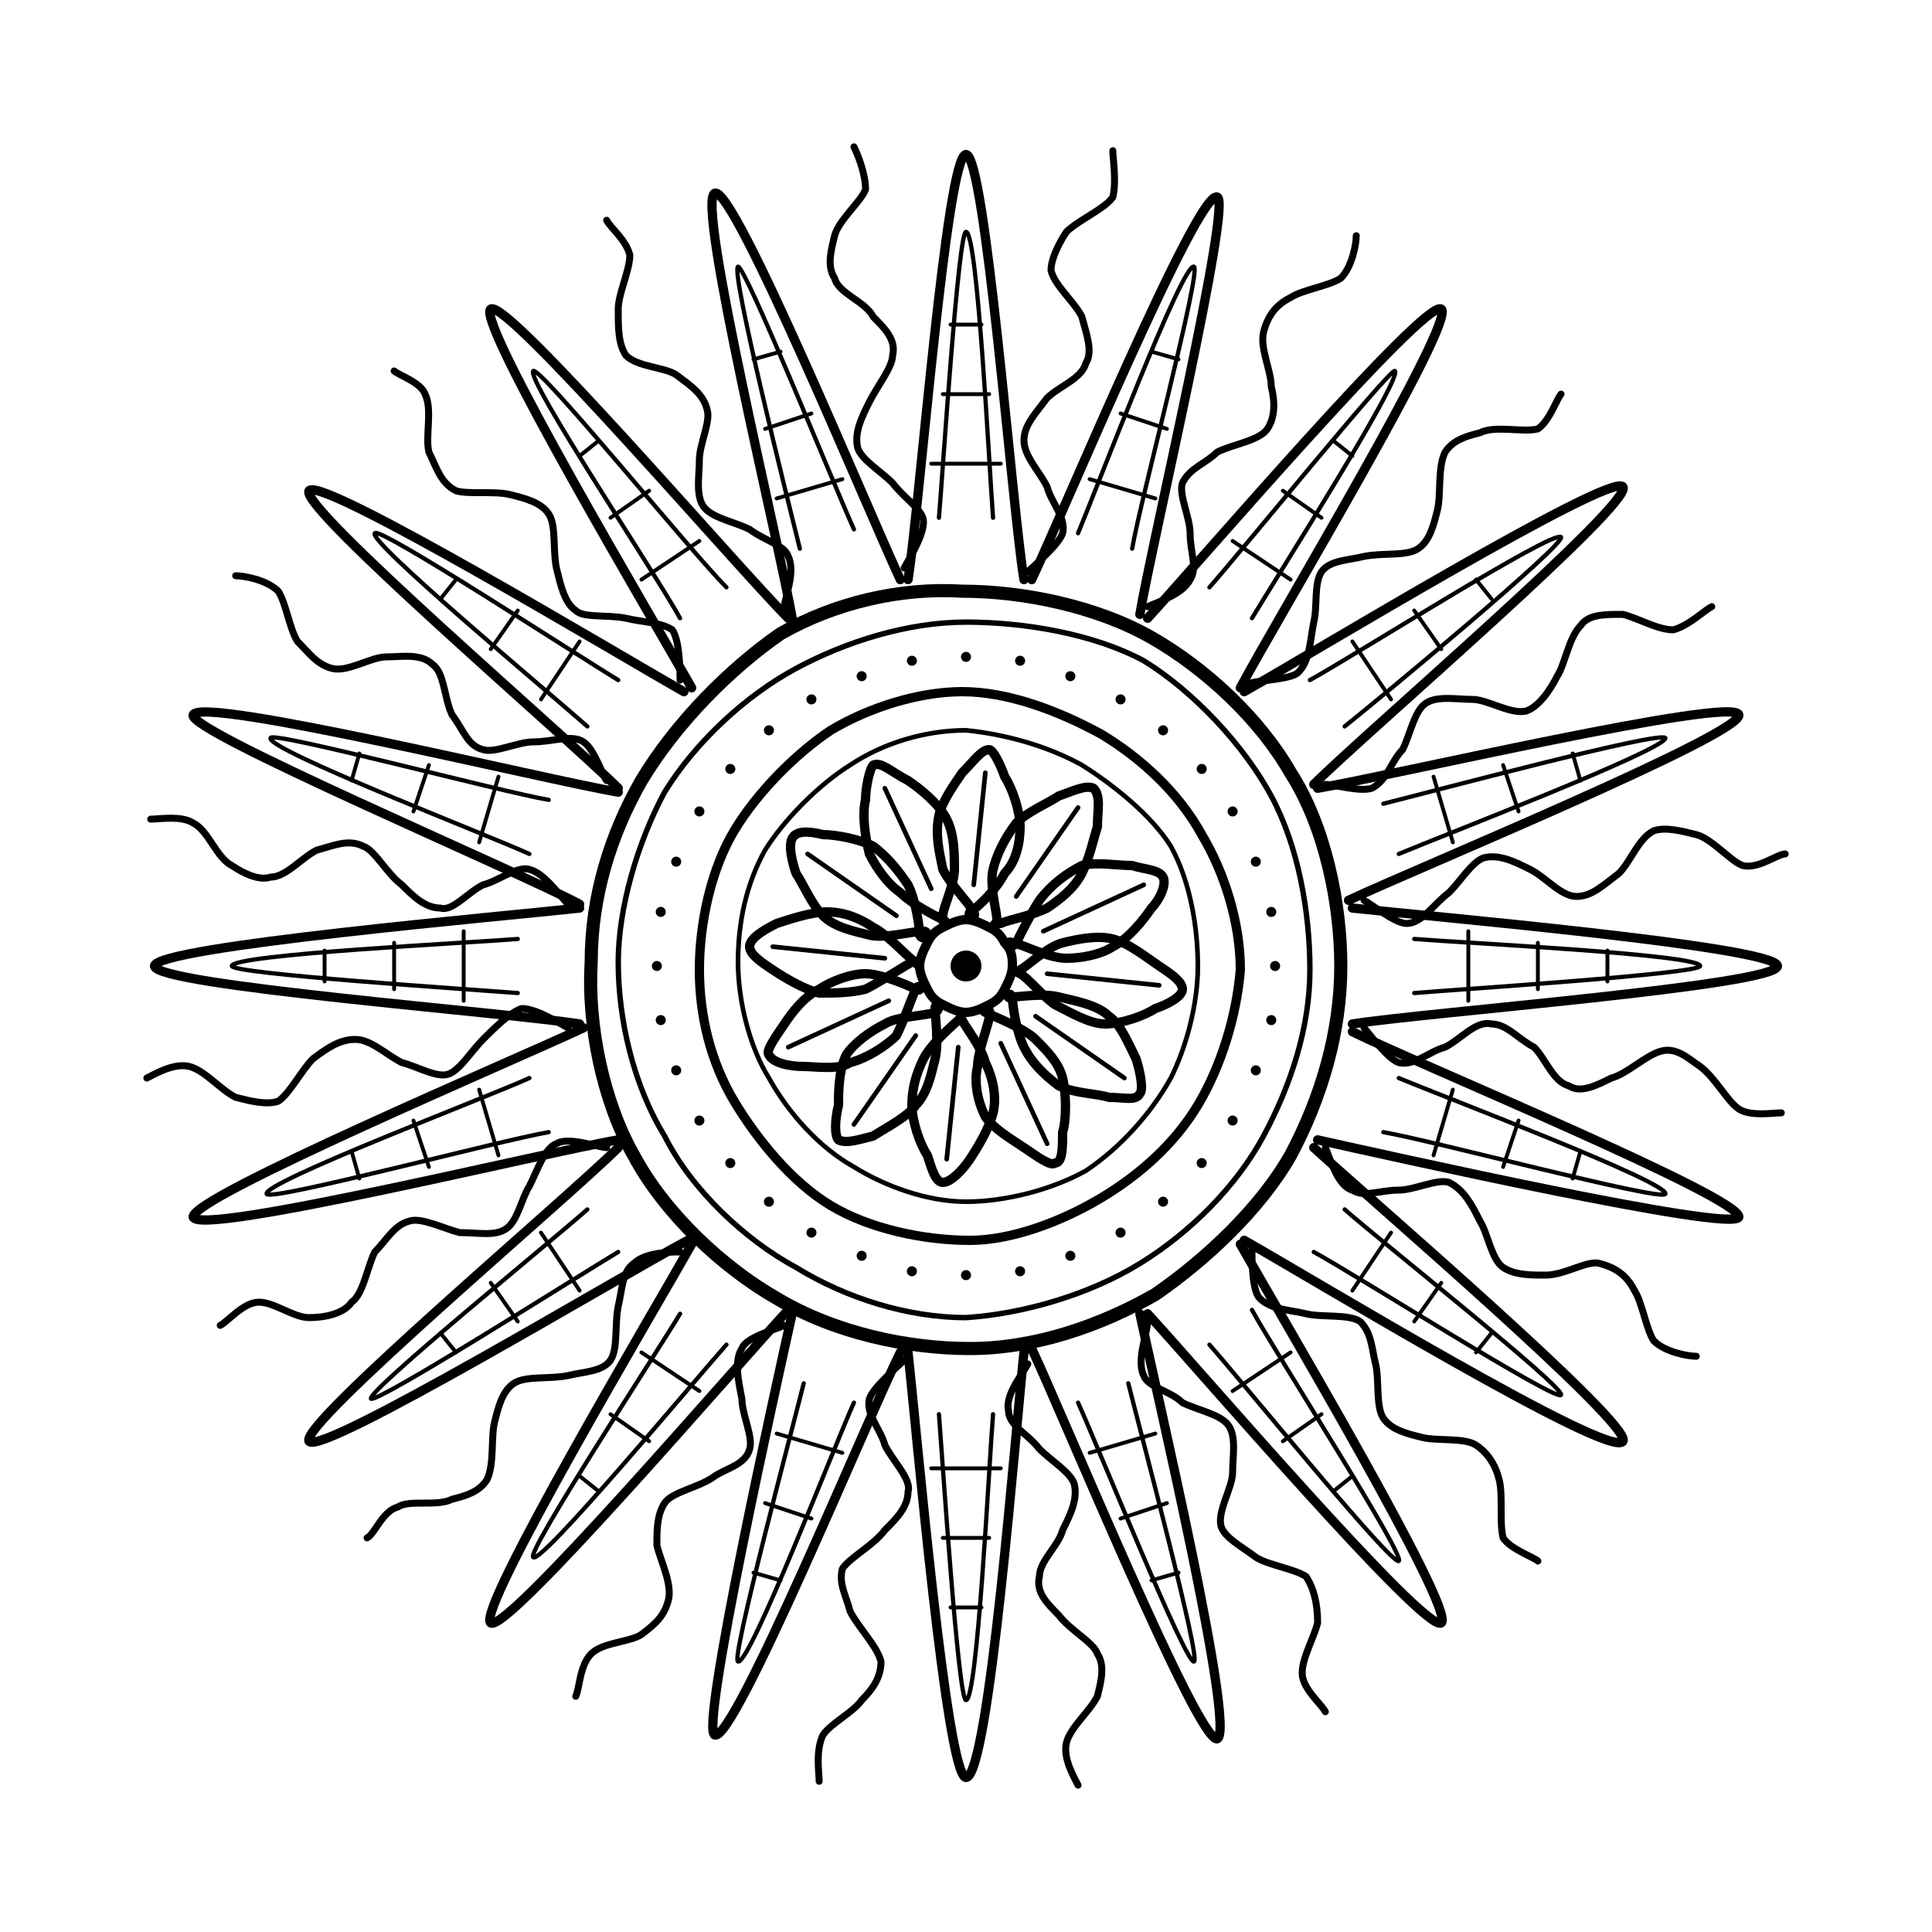
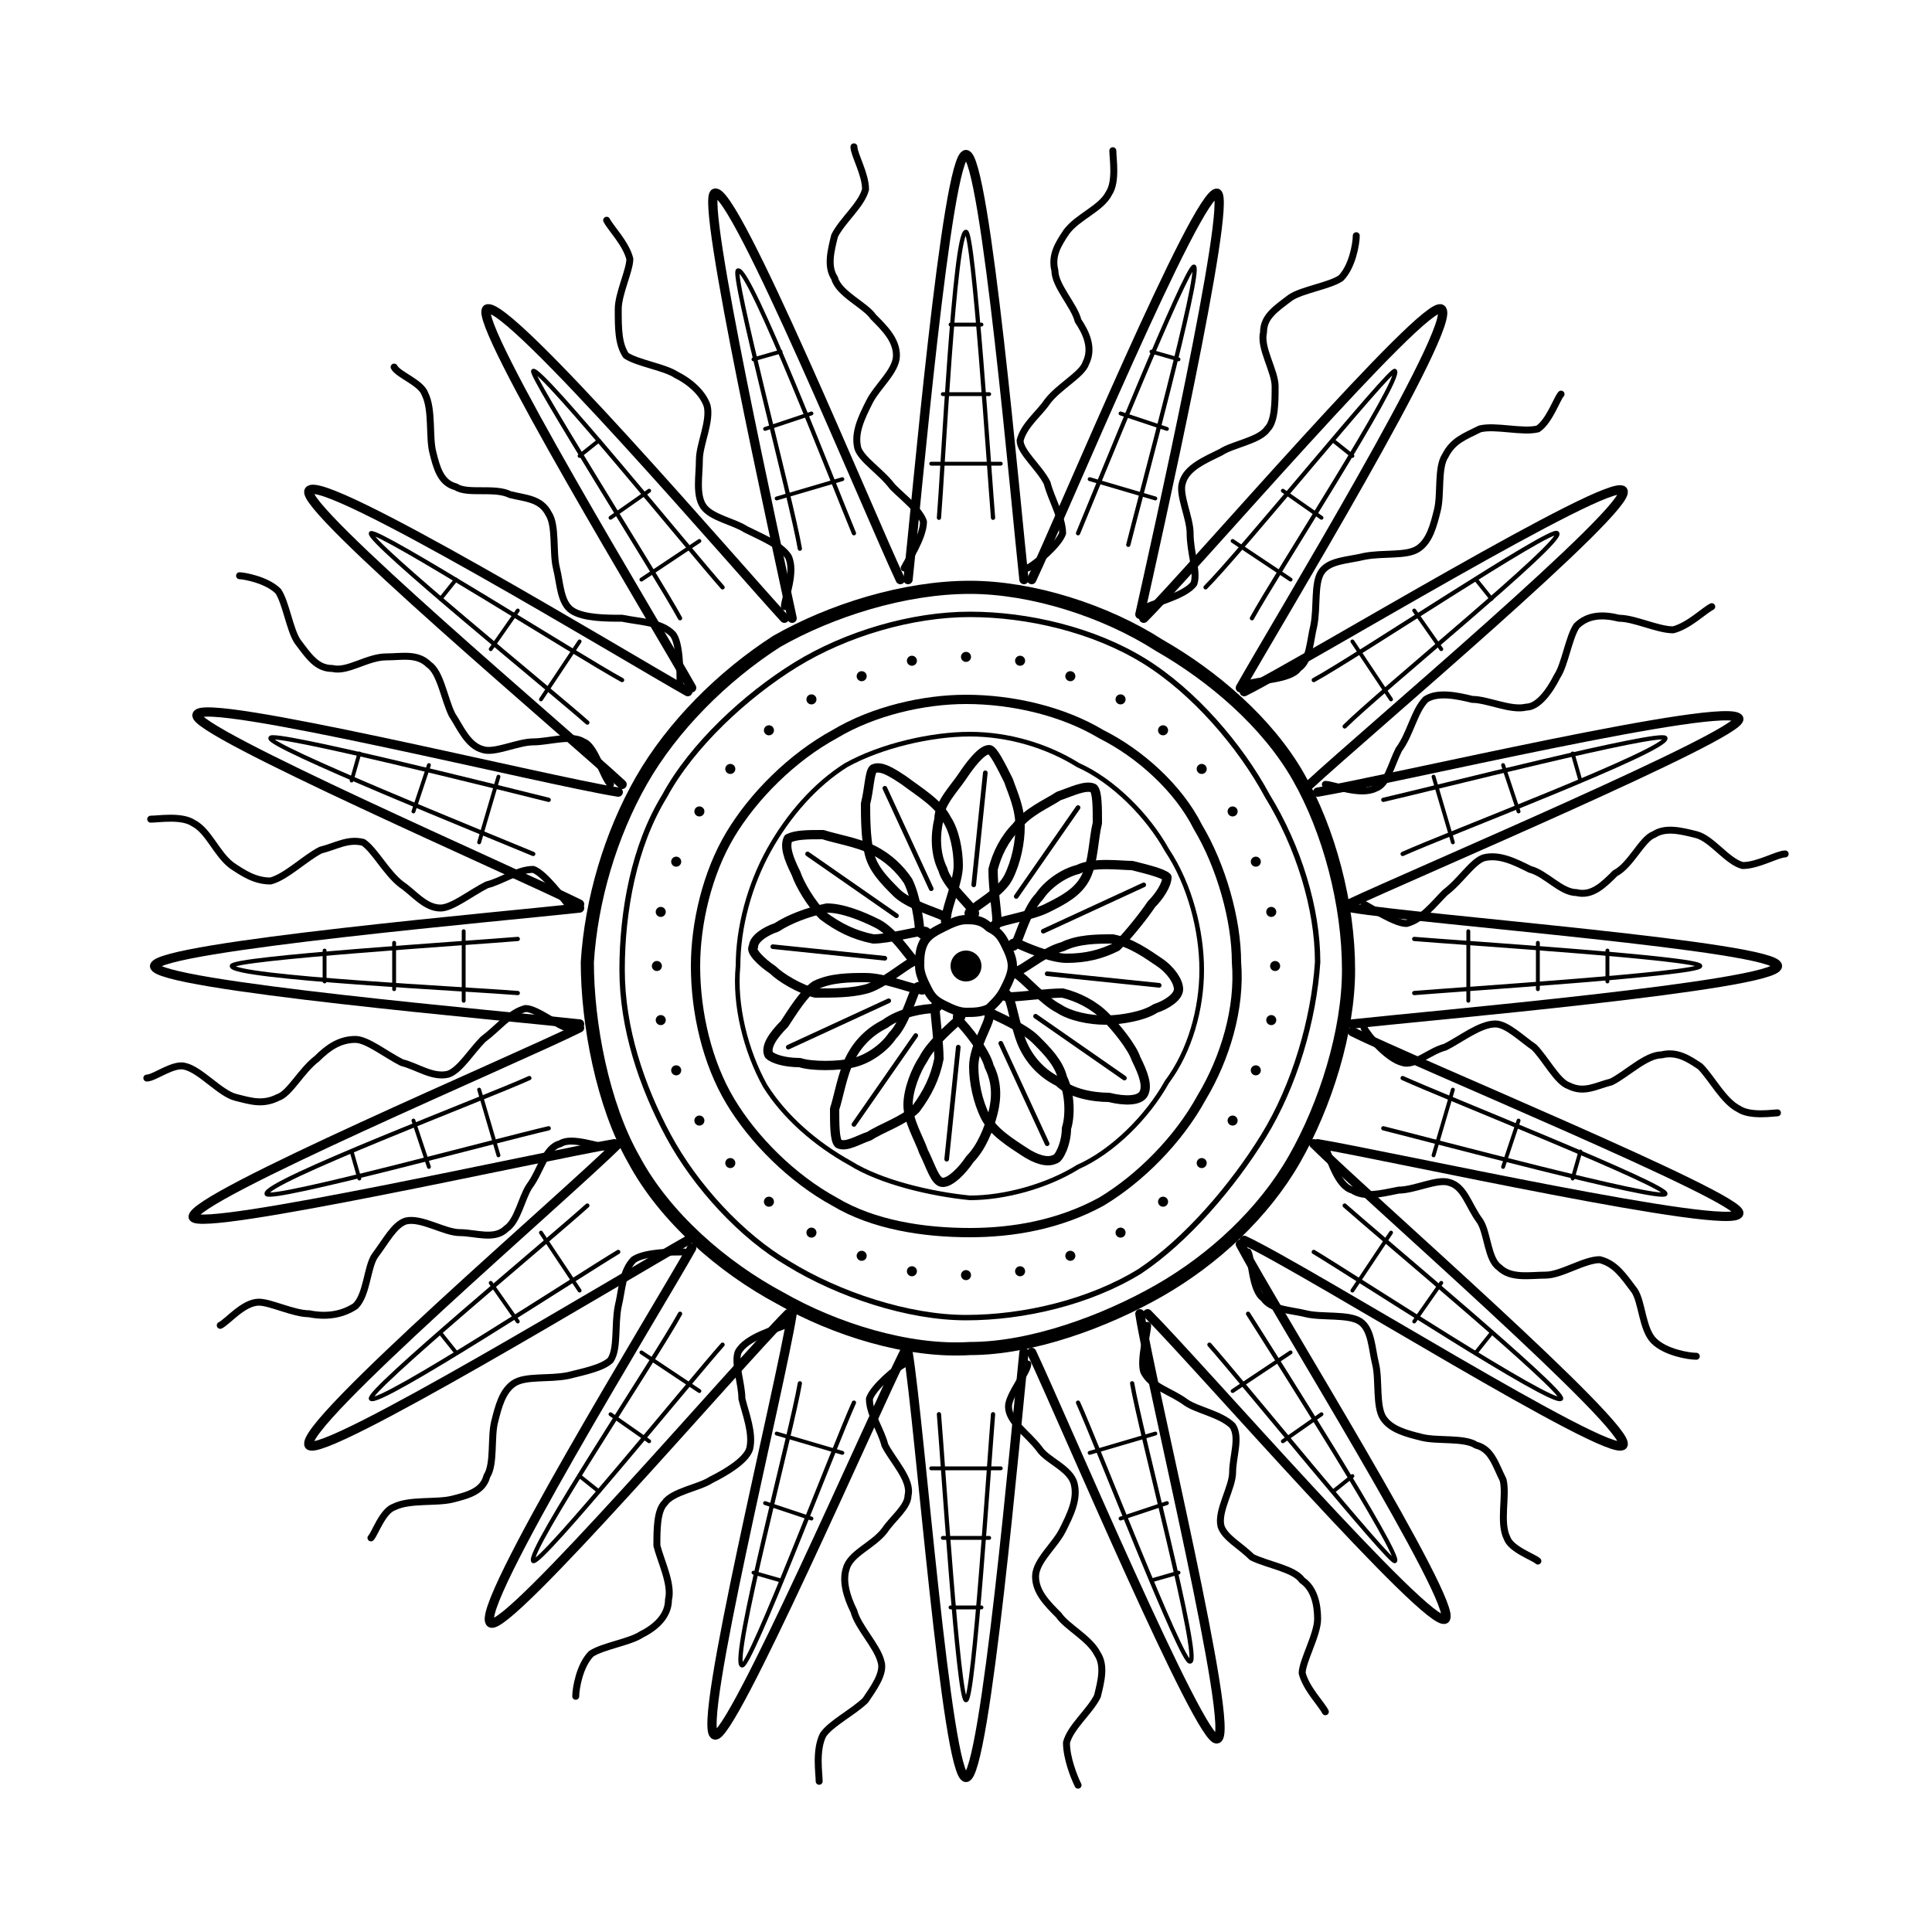
<svg xmlns="http://www.w3.org/2000/svg" viewBox="0 0 500 500" fill="none" stroke="currentColor" stroke-linecap="round" stroke-linejoin="round" aria-hidden="true" focusable="false">
-   <path d="M350 235C368 237 460 245 460 250C460 255 369 262 350 265" stroke-width="2.4" />
-   <path d="M366 243C378 244 440 247 440 250C440 252 378 256 366 257" stroke-width="1.1" />
+   <path d="M350 235C368 238 460 245 460 250C460 255 368 263 350 265" stroke-width="2.4" />
+   <path d="M366 243C378 244 440 248 440 250C440 252 378 256 366 257" stroke-width="1.1" />
  <line x1="380" y1="241" x2="380" y2="259" stroke-width="1" />
  <line x1="398" y1="244" x2="398" y2="256" stroke-width="1" />
  <line x1="416" y1="246" x2="416" y2="254" stroke-width="1" />
-   <path d="M353 266C354 267 359 274 362 275C366 276 370 272 374 271C378 269 382 264 386 265C390 265 393 269 397 271C400 274 402 280 406 281C409 283 413 281 417 279C421 278 426 273 430 272C434 271 437 274 440 276C444 279 447 285 450 287C453 289 459 288 461 288" stroke-width="1.8" />
-   <path d="M350 267C366 275 451 310 450 315C448 319 359 299 341 295" stroke-width="2.4" />
-   <path d="M362 279C374 284 432 306 431 309C430 311 370 295 358 293" stroke-width="1.1" />
+   <path d="M353 266C354 268 359 274 363 275C366 276 370 272 374 271C378 269 383 265 387 265C390 265 394 269 397 271C400 274 403 280 406 281C410 283 413 281 417 280C421 278 426 273 430 273C434 272 437 274 440 276C443 279 446 285 450 287C453 289 459 288 460 288" stroke-width="1.8" />
+   <path d="M350 267C366 275 451 310 450 314C449 319 359 299 341 296" stroke-width="2.4" />
+   <path d="M363 279C374 284 432 307 431 309C430 311 370 295 358 292" stroke-width="1.1" />
  <line x1="376" y1="282" x2="371" y2="299" stroke-width="1" />
  <line x1="393" y1="290" x2="389" y2="302" stroke-width="1" />
  <line x1="409" y1="298" x2="407" y2="305" stroke-width="1" />
-   <path d="M343 297C344 299 346 307 350 308C353 310 357 308 362 308C366 308 372 305 375 306C379 308 381 312 383 316C385 319 386 326 389 328C392 330 396 330 400 330C405 330 411 326 414 327C418 328 421 330 423 334C425 337 426 344 428 347C431 350 437 351 439 351" stroke-width="1.8" />
-   <path d="M340 297C353 309 423 369 420 373C417 378 338 330 322 321" stroke-width="2.4" />
-   <path d="M348 313C357 321 405 359 404 361C403 363 351 330 340 324" stroke-width="1.1" />
+   <path d="M343 297C344 299 346 307 350 308C353 310 357 309 362 308C366 308 372 305 375 306C379 307 380 312 383 316C385 319 385 326 388 328C391 331 396 330 400 330C404 330 410 326 414 326C418 327 420 330 423 334C425 337 425 344 428 347C431 350 437 351 439 351" stroke-width="1.8" />
+   <path d="M340 296C353 309 423 370 420 374C417 378 339 329 322 321" stroke-width="2.4" />
+   <path d="M348 312C357 320 405 360 404 362C402 364 350 330 340 324" stroke-width="1.1" />
  <line x1="360" y1="319" x2="350" y2="334" stroke-width="1" />
  <line x1="373" y1="332" x2="366" y2="342" stroke-width="1" />
  <line x1="386" y1="345" x2="382" y2="350" stroke-width="1" />
-   <path d="M324 323C324 326 324 334 326 336C329 339 334 339 338 340C342 341 349 340 352 342C355 345 355 349 356 353C357 357 356 364 358 367C360 370 364 371 368 372C372 373 379 372 382 374C385 376 387 379 388 383C389 387 388 394 389 398C391 401 397 403 398 404" stroke-width="1.8" />
-   <path d="M321 322C330 338 377 417 373 420C369 423 309 353 297 340" stroke-width="2.4" />
-   <path d="M324 339C330 350 364 403 362 404C360 405 321 357 313 348" stroke-width="1.1" />
+   <path d="M323 324C324 326 324 334 327 336C329 339 334 339 338 340C342 341 349 340 352 342C355 344 355 349 356 353C357 357 356 364 358 367C360 370 364 371 368 372C372 373 379 372 382 374C386 375 387 379 389 383C390 387 388 394 390 398C391 401 397 403 398 404" stroke-width="1.8" />
+   <path d="M321 322C330 339 378 416 374 419C370 422 310 353 297 340" stroke-width="2.4" />
+   <path d="M323 340C330 351 363 403 361 404C360 405 321 357 313 348" stroke-width="1.1" />
  <line x1="334" y1="350" x2="319" y2="360" stroke-width="1" />
  <line x1="342" y1="366" x2="332" y2="373" stroke-width="1" />
  <line x1="350" y1="382" x2="345" y2="386" stroke-width="1" />
-   <path d="M297 342C297 345 294 352 296 356C297 359 303 360 306 363C310 365 316 366 318 369C320 372 319 377 319 381C319 385 315 391 316 395C317 398 321 400 325 403C328 405 335 406 338 408C340 411 341 415 341 420C340 424 337 429 337 433C337 437 342 441 343 443" stroke-width="1.8" />
-   <path d="M295 340C299 359 320 448 315 450C310 451 275 366 267 349" stroke-width="2.4" />
-   <path d="M292 358C295 370 311 430 309 430C307 431 284 374 279 363" stroke-width="1.1" />
+   <path d="M297 343C297 345 295 352 296 355C298 359 303 360 307 363C310 365 316 366 319 369C321 372 319 377 319 381C319 385 315 391 316 395C317 398 321 400 324 403C328 405 335 406 337 409C340 411 341 415 341 419C341 423 337 430 337 433C338 437 342 441 343 443" stroke-width="1.8" />
+   <path d="M295 340C298 359 320 449 315 450C311 452 275 367 267 350" stroke-width="2.4" />
+   <path d="M293 358C295 370 311 430 308 430C306 431 284 374 279 363" stroke-width="1.1" />
  <line x1="299" y1="371" x2="282" y2="376" stroke-width="1" />
  <line x1="302" y1="389" x2="290" y2="393" stroke-width="1" />
  <line x1="305" y1="407" x2="298" y2="409" stroke-width="1" />
-   <path d="M266 353C265 355 260 361 261 365C261 369 266 371 269 375C272 378 277 381 278 384C279 388 277 392 275 396C274 400 269 404 269 408C268 412 271 415 274 418C277 422 283 425 284 428C286 431 285 435 284 439C282 443 277 447 276 451C275 455 278 460 279 462" stroke-width="1.8" />
-   <path d="M265 350C263 368 256 460 250 460C245 460 237 368 235 350" stroke-width="2.4" />
-   <path d="M257 366C256 378 253 440 250 440C248 440 244 379 243 366" stroke-width="1.1" />
+   <path d="M266 353C266 355 261 361 261 364C261 368 266 371 269 375C271 378 277 380 278 384C279 388 277 392 275 396C273 400 268 404 268 408C268 412 271 415 274 418C276 421 282 424 284 428C286 431 285 435 284 439C282 443 277 447 276 451C276 455 278 460 279 462" stroke-width="1.8" />
+   <path d="M265 350C263 369 255 460 250 460C245 460 238 368 235 350" stroke-width="2.4" />
+   <path d="M257 366C256 378 252 440 250 440C248 440 244 378 243 366" stroke-width="1.1" />
  <line x1="259" y1="380" x2="241" y2="380" stroke-width="1" />
  <line x1="256" y1="398" x2="244" y2="398" stroke-width="1" />
  <line x1="254" y1="416" x2="246" y2="416" stroke-width="1" />
-   <path d="M234 352C232 354 226 359 225 362C224 366 228 370 229 374C231 378 236 383 235 386C235 390 232 393 229 396C226 400 220 403 218 406C217 410 219 413 220 417C222 421 227 426 228 430C228 434 226 437 223 440C221 443 215 446 213 449C211 453 212 459 212 461" stroke-width="1.8" />
-   <path d="M233 350C225 366 190 451 185 449C181 448 201 358 205 340" stroke-width="2.4" />
-   <path d="M221 363C216 374 194 431 191 430C189 430 205 370 208 358" stroke-width="1.1" />
+   <path d="M234 353C232 354 226 359 225 362C225 366 228 370 229 374C231 378 236 383 235 387C235 390 231 393 229 396C226 400 220 402 219 406C218 409 219 413 221 417C222 421 227 426 228 430C229 433 226 437 224 440C221 443 215 446 213 449C211 453 212 459 212 461" stroke-width="1.8" />
+   <path d="M234 350C226 366 189 451 185 449C180 448 202 359 205 340" stroke-width="2.4" />
+   <path d="M221 363C216 374 194 432 192 431C189 430 205 370 207 358" stroke-width="1.1" />
  <line x1="218" y1="376" x2="201" y2="371" stroke-width="1" />
  <line x1="210" y1="393" x2="198" y2="389" stroke-width="1" />
  <line x1="202" y1="409" x2="195" y2="407" stroke-width="1" />
-   <path d="M203 343C201 344 193 346 192 349C190 352 191 357 192 362C192 366 195 372 194 375C193 379 188 380 185 382C181 385 174 386 172 389C170 392 170 396 170 400C171 404 174 410 173 414C172 418 170 420 166 423C163 425 156 425 153 428C150 431 150 437 149 439" stroke-width="1.8" />
-   <path d="M204 339C191 353 131 423 127 420C123 417 170 338 179 322" stroke-width="2.4" />
-   <path d="M188 348C180 357 140 405 138 403C136 402 170 350 176 340" stroke-width="1.1" />
+   <path d="M203 343C201 344 193 346 191 350C190 353 192 358 192 362C193 366 195 371 194 375C193 378 188 381 184 383C181 385 174 386 172 389C170 391 170 396 170 400C171 404 174 410 173 414C173 418 170 421 166 423C163 425 156 426 153 428C150 431 149 437 149 439" stroke-width="1.8" />
+   <path d="M204 340C191 353 131 423 127 420C122 417 170 339 179 323" stroke-width="2.4" />
+   <path d="M187 348C179 357 140 405 138 404C136 402 170 351 176 340" stroke-width="1.1" />
  <line x1="181" y1="360" x2="166" y2="350" stroke-width="1" />
  <line x1="168" y1="373" x2="158" y2="366" stroke-width="1" />
  <line x1="155" y1="386" x2="150" y2="382" stroke-width="1" />
-   <path d="M176 324C174 324 167 324 164 327C161 329 161 334 160 338C159 343 160 349 158 352C156 355 151 355 147 356C142 357 136 356 133 358C130 360 129 364 128 368C127 372 128 379 126 383C124 386 121 387 117 388C113 390 106 388 103 390C99 391 97 397 95 398" stroke-width="1.8" />
-   <path d="M178 321C161 330 83 377 80 373C77 369 147 310 160 297" stroke-width="2.4" />
-   <path d="M160 324C150 330 98 363 96 362C95 360 143 321 152 313" stroke-width="1.1" />
+   <path d="M177 324C174 324 167 324 164 326C161 329 161 334 160 338C159 343 160 349 158 352C156 354 151 355 147 356C142 357 136 356 133 358C130 360 129 364 128 368C127 372 128 379 126 382C125 386 121 387 117 388C113 389 106 388 102 390C99 391 97 397 96 398" stroke-width="1.8" />
+   <path d="M178 321C162 330 83 378 80 374C77 369 147 309 160 296" stroke-width="2.4" />
+   <path d="M160 324C150 330 98 364 96 362C95 360 142 321 152 312" stroke-width="1.1" />
  <line x1="150" y1="334" x2="140" y2="319" stroke-width="1" />
  <line x1="134" y1="342" x2="127" y2="332" stroke-width="1" />
  <line x1="118" y1="350" x2="114" y2="345" stroke-width="1" />
-   <path d="M157 297C155 297 147 294 144 296C141 297 139 303 137 307C135 310 134 316 131 318C128 320 124 319 119 319C115 318 109 315 106 316C102 317 100 321 97 324C95 328 94 335 91 337C89 340 84 341 80 341C76 341 71 337 67 337C63 337 59 342 57 343" stroke-width="1.8" />
-   <path d="M160 295C142 298 52 320 50 315C49 310 134 274 151 266" stroke-width="2.4" />
-   <path d="M142 293C130 295 70 311 69 309C68 306 126 284 137 279" stroke-width="1.1" />
+   <path d="M158 297C155 297 148 294 145 296C141 297 140 303 137 307C135 310 134 316 131 318C128 321 123 319 119 319C115 319 109 315 105 316C102 317 100 321 97 325C95 328 95 335 92 338C89 340 85 341 80 340C76 340 70 337 67 337C63 337 59 342 57 343" stroke-width="1.8" />
+   <path d="M159 296C141 299 52 319 50 315C49 310 134 274 150 266" stroke-width="2.4" />
+   <path d="M142 292C129 295 70 311 69 309C68 306 126 284 137 279" stroke-width="1.1" />
  <line x1="129" y1="299" x2="124" y2="282" stroke-width="1" />
  <line x1="111" y1="302" x2="107" y2="290" stroke-width="1" />
  <line x1="93" y1="305" x2="91" y2="298" stroke-width="1" />
-   <path d="M147 266C145 265 139 261 135 261C132 262 128 266 125 269C122 272 119 277 116 278C113 279 108 276 104 275C100 273 96 269 92 269C88 269 85 271 81 274C78 277 75 283 72 285C69 286 65 285 61 284C57 282 53 277 49 276C45 275 40 278 38 279" stroke-width="1.8" />
-   <path d="M150 265C131 262 40 255 40 250C40 245 132 237 150 235" stroke-width="2.4" />
-   <path d="M134 257C121 256 60 252 60 250C60 247 122 244 134 243" stroke-width="1.1" />
+   <path d="M147 266C145 266 139 261 136 261C132 262 129 266 125 269C122 272 119 277 116 278C112 279 108 276 104 275C100 273 95 269 92 269C88 269 85 271 82 274C78 277 75 283 72 284C68 286 65 285 61 284C57 283 52 277 48 276C45 275 40 279 38 279" stroke-width="1.8" />
+   <path d="M150 265C132 263 40 255 40 250C41 245 132 237 150 235" stroke-width="2.4" />
+   <path d="M134 257C122 256 60 253 60 250C60 248 122 244 134 243" stroke-width="1.1" />
  <line x1="120" y1="259" x2="120" y2="241" stroke-width="1" />
  <line x1="102" y1="256" x2="102" y2="244" stroke-width="1" />
  <line x1="84" y1="254" x2="84" y2="246" stroke-width="1" />
-   <path d="M147 234C145 232 141 226 137 225C134 224 129 228 125 229C121 231 117 236 114 235C110 235 107 232 104 229C100 226 97 220 94 219C90 217 86 219 82 220C78 222 74 227 70 227C67 228 63 226 60 224C56 222 54 215 50 213C47 211 41 212 39 212" stroke-width="1.8" />
-   <path d="M150 234C133 225 48 189 50 185C52 180 142 202 160 205" stroke-width="2.4" />
-   <path d="M137 221C126 216 69 194 70 191C70 189 130 205 142 207" stroke-width="1.1" />
+   <path d="M147 234C146 233 141 226 138 225C134 225 130 228 126 229C122 231 117 235 114 235C110 235 107 231 104 229C100 226 97 220 94 218C90 217 87 219 83 220C79 222 74 227 70 228C66 228 63 226 60 224C56 221 54 215 50 213C47 211 41 212 39 212" stroke-width="1.8" />
+   <path d="M150 234C134 226 49 189 51 185C52 180 141 202 160 205" stroke-width="2.4" />
+   <path d="M138 221C126 216 69 193 70 191C70 189 130 204 142 207" stroke-width="1.1" />
  <line x1="124" y1="218" x2="129" y2="201" stroke-width="1" />
  <line x1="107" y1="210" x2="111" y2="198" stroke-width="1" />
  <line x1="91" y1="202" x2="93" y2="195" stroke-width="1" />
-   <path d="M157 202C156 201 154 194 151 192C148 190 143 192 138 192C134 192 128 195 125 194C121 193 120 189 117 185C115 181 115 174 112 172C109 169 104 170 100 170C96 170 90 174 86 173C82 172 80 169 77 166C75 163 74 156 72 153C69 150 63 149 61 149" stroke-width="1.8" />
-   <path d="M160 204C147 191 77 131 80 127C83 123 161 170 177 179" stroke-width="2.4" />
-   <path d="M152 188C143 180 95 140 97 138C98 136 150 170 160 176" stroke-width="1.1" />
+   <path d="M158 203C156 201 154 193 151 192C148 190 142 192 138 192C134 192 128 195 125 194C121 193 119 188 117 185C115 181 114 174 111 172C108 169 104 170 100 170C95 170 90 174 86 173C82 173 80 170 77 166C75 163 74 156 72 153C69 150 63 149 62 149" stroke-width="1.8" />
+   <path d="M161 203C147 190 77 131 80 127C83 122 162 170 178 179" stroke-width="2.4" />
+   <path d="M152 187C143 179 95 140 96 138C98 137 150 170 161 176" stroke-width="1.1" />
  <line x1="140" y1="181" x2="150" y2="166" stroke-width="1" />
  <line x1="127" y1="168" x2="134" y2="158" stroke-width="1" />
  <line x1="114" y1="155" x2="118" y2="150" stroke-width="1" />
-   <path d="M176 176C176 174 176 166 174 163C171 161 166 161 162 160C157 159 151 160 149 158C146 156 145 151 144 147C143 142 144 136 142 133C140 130 136 129 132 128C128 127 121 128 118 127C114 125 113 121 111 117C110 113 112 106 110 102C109 99 103 97 102 96" stroke-width="1.8" />
-   <path d="M179 178C170 162 123 83 127 80C131 77 191 147 204 160" stroke-width="2.4" />
-   <path d="M176 160C170 149 136 98 138 96C140 95 179 143 188 152" stroke-width="1.1" />
+   <path d="M176 177C176 174 176 166 174 164C171 161 166 161 161 160C157 160 151 160 148 158C145 156 145 151 144 147C143 143 144 136 142 133C140 129 136 129 132 128C128 126 121 128 118 126C114 125 113 121 112 117C111 113 112 106 110 102C109 99 103 97 102 95" stroke-width="1.8" />
+   <path d="M179 178C170 162 122 83 126 80C131 77 191 147 203 160" stroke-width="2.4" />
+   <path d="M176 160C170 149 137 97 138 96C140 95 179 143 187 152" stroke-width="1.1" />
  <line x1="166" y1="150" x2="181" y2="140" stroke-width="1" />
  <line x1="158" y1="134" x2="168" y2="127" stroke-width="1" />
  <line x1="150" y1="118" x2="155" y2="114" stroke-width="1" />
-   <path d="M203 157C203 155 206 148 204 144C203 141 198 140 194 137C190 135 184 134 182 131C180 128 181 123 181 119C181 115 184 109 183 106C182 102 179 100 175 97C172 95 165 95 162 92C160 89 160 85 160 80C160 76 163 70 163 66C162 62 158 59 157 57" stroke-width="1.8" />
-   <path d="M205 160C202 142 180 52 185 50C190 48 225 133 233 150" stroke-width="2.4" />
-   <path d="M207 142C204 130 189 70 191 69C193 69 216 126 221 137" stroke-width="1.1" />
+   <path d="M203 157C203 155 206 148 204 144C202 141 197 139 193 137C190 135 184 134 182 131C180 128 181 123 181 119C181 115 184 109 183 105C182 102 179 99 175 97C172 95 165 94 162 92C160 89 160 85 160 80C160 76 163 70 163 67C162 63 158 59 157 57" stroke-width="1.8" />
+   <path d="M205 160C201 141 181 51 185 50C190 48 225 133 233 150" stroke-width="2.4" />
+   <path d="M207 142C205 130 189 70 191 70C194 69 216 126 221 138" stroke-width="1.1" />
  <line x1="201" y1="129" x2="218" y2="124" stroke-width="1" />
  <line x1="198" y1="111" x2="210" y2="107" stroke-width="1" />
  <line x1="195" y1="93" x2="202" y2="91" stroke-width="1" />
-   <path d="M234 147C235 145 239 139 239 135C239 132 234 129 231 125C228 122 223 119 222 116C221 112 223 108 225 104C227 100 231 95 231 92C232 88 229 85 226 82C224 78 217 76 216 72C214 69 215 65 216 61C217 57 223 52 224 49C224 45 222 40 221 38" stroke-width="1.8" />
-   <path d="M235 150C238 131 245 40 250 40C255 40 262 132 265 150" stroke-width="2.4" />
-   <path d="M243 134C244 122 248 60 250 60C253 60 256 121 257 134" stroke-width="1.1" />
+   <path d="M234 147C235 145 239 139 239 135C238 132 234 129 231 126C228 122 223 119 222 116C221 112 223 108 225 104C227 100 232 96 232 92C232 88 229 85 226 82C224 79 217 76 216 72C214 69 215 65 216 61C218 57 223 53 224 49C224 45 221 40 221 38" stroke-width="1.8" />
+   <path d="M235 150C237 132 245 40 250 40C255 40 263 132 265 150" stroke-width="2.4" />
+   <path d="M243 134C244 122 247 60 250 60C252 60 256 122 257 134" stroke-width="1.1" />
  <line x1="241" y1="120" x2="259" y2="120" stroke-width="1" />
  <line x1="244" y1="102" x2="256" y2="102" stroke-width="1" />
  <line x1="246" y1="84" x2="254" y2="84" stroke-width="1" />
-   <path d="M266 148C268 146 274 141 275 138C276 134 272 130 271 126C269 122 265 118 265 114C265 110 268 107 271 103C274 100 280 98 281 94C283 91 281 86 280 82C278 78 273 74 272 70C272 67 274 63 276 60C279 57 286 54 288 51C289 47 288 41 288 39" stroke-width="1.8" />
-   <path d="M267 150C275 133 310 49 315 51C319 52 298 141 295 159" stroke-width="2.4" />
-   <path d="M279 138C284 126 306 68 309 69C311 70 295 130 293 142" stroke-width="1.1" />
+   <path d="M266 147C268 146 274 141 275 138C275 134 272 129 271 125C269 121 264 117 264 114C265 110 269 107 271 104C274 100 280 97 281 94C283 90 281 86 279 83C278 79 273 74 273 70C272 66 274 63 276 60C279 56 285 54 287 50C289 47 288 41 288 39" stroke-width="1.8" />
+   <path d="M267 150C275 133 310 49 315 50C319 52 299 141 295 159" stroke-width="2.4" />
+   <path d="M279 138C284 126 307 69 309 69C311 70 295 129 292 141" stroke-width="1.1" />
  <line x1="282" y1="124" x2="299" y2="129" stroke-width="1" />
  <line x1="290" y1="107" x2="302" y2="111" stroke-width="1" />
  <line x1="298" y1="91" x2="305" y2="93" stroke-width="1" />
-   <path d="M297 157C299 156 306 154 308 150C310 147 308 143 308 138C308 134 305 128 306 125C308 121 312 120 315 117C319 115 326 114 328 111C330 108 330 104 329 100C329 96 326 90 327 86C328 82 330 79 334 77C337 75 344 74 347 72C350 69 351 63 351 61" stroke-width="1.8" />
-   <path d="M297 160C309 147 369 77 373 80C377 83 330 161 321 178" stroke-width="2.4" />
-   <path d="M313 152C321 143 360 95 361 96C363 98 330 150 324 160" stroke-width="1.1" />
+   <path d="M297 157C299 156 307 154 309 151C310 148 308 143 308 138C308 134 305 128 306 125C307 121 312 119 316 117C319 115 326 114 328 111C330 109 330 104 330 100C330 96 326 90 327 86C327 82 330 80 334 77C337 75 344 74 347 72C350 69 351 63 351 61" stroke-width="1.8" />
+   <path d="M296 160C309 147 369 77 373 80C378 83 330 162 321 178" stroke-width="2.4" />
+   <path d="M312 152C321 143 360 95 361 96C363 98 330 149 324 160" stroke-width="1.1" />
  <line x1="319" y1="140" x2="334" y2="150" stroke-width="1" />
  <line x1="332" y1="127" x2="342" y2="134" stroke-width="1" />
  <line x1="345" y1="114" x2="350" y2="118" stroke-width="1" />
-   <path d="M323 177C325 176 334 176 336 174C339 171 339 166 340 161C341 157 340 151 342 148C344 145 349 145 353 144C358 143 364 144 367 142C370 140 371 136 372 132C373 128 372 121 374 117C376 114 379 113 383 112C387 110 394 112 398 111C401 109 403 103 404 102" stroke-width="1.8" />
-   <path d="M322 179C338 170 417 122 420 126C423 130 353 190 340 203" stroke-width="2.4" />
-   <path d="M339 176C350 170 402 137 404 139C405 141 358 180 348 188" stroke-width="1.1" />
+   <path d="M323 177C325 176 334 176 336 173C339 171 339 166 340 162C341 157 340 151 342 148C344 145 349 145 353 144C358 143 364 144 367 142C370 140 371 136 372 132C373 128 372 121 374 118C376 114 379 113 383 111C387 110 394 112 398 111C401 109 403 103 404 102" stroke-width="1.8" />
+   <path d="M322 179C338 171 417 123 420 127C423 131 353 190 339 203" stroke-width="2.4" />
+   <path d="M340 176C351 170 402 136 403 138C405 140 357 179 348 188" stroke-width="1.1" />
  <line x1="350" y1="166" x2="360" y2="181" stroke-width="1" />
  <line x1="366" y1="158" x2="373" y2="168" stroke-width="1" />
  <line x1="382" y1="150" x2="386" y2="155" stroke-width="1" />
-   <path d="M343 203C345 203 352 205 355 204C359 202 360 197 363 194C365 190 366 184 369 182C372 180 377 181 381 181C385 181 391 185 395 184C398 183 401 179 403 175C405 172 406 165 409 162C411 159 415 159 420 159C424 160 429 163 433 163C437 162 441 158 443 157" stroke-width="1.8" />
-   <path d="M341 204C359 201 449 180 450 185C451 190 366 225 349 233" stroke-width="2.4" />
-   <path d="M358 208C370 205 430 189 431 191C431 194 374 216 362 221" stroke-width="1.1" />
+   <path d="M343 203C345 203 352 206 356 204C359 203 360 198 362 194C365 190 366 184 369 181C372 179 377 180 381 181C385 181 391 184 395 183C398 183 401 179 403 175C405 172 406 165 408 162C411 159 415 159 419 160C423 160 429 163 433 163C437 162 441 158 443 157" stroke-width="1.8" />
+   <path d="M341 205C359 202 448 181 450 186C451 190 366 226 349 234" stroke-width="2.4" />
+   <path d="M358 207C371 204 430 189 431 191C432 194 374 216 363 221" stroke-width="1.1" />
  <line x1="371" y1="201" x2="376" y2="218" stroke-width="1" />
  <line x1="389" y1="198" x2="393" y2="210" stroke-width="1" />
  <line x1="407" y1="195" x2="409" y2="202" stroke-width="1" />
-   <path d="M353 233C355 234 361 239 364 239C368 239 371 234 375 231C378 228 381 223 384 222C388 221 392 223 396 225C400 227 404 232 408 232C412 232 415 229 419 226C422 223 424 217 428 215C431 214 435 215 439 216C443 217 448 223 451 224C455 225 460 221 462 221" stroke-width="1.8" />
-   <path d="M347 250C347 267 342 284 334 299C326 313 312 326 299 335C285 343 268 349 251 349C235 349 216 345 201 336C187 328 172 314 164 299C156 285 152 265 153 249C153 232 158 216 166 202C175 187 189 173 202 164C216 156 233 152 249 153C265 153 284 157 298 165C312 173 326 186 334 200C343 214 347 234 347 250Z" stroke-width="3.4" />
-   <path d="M339 251C339 266 334 281 327 294C320 307 308 319 295 327C282 335 265 340 250 341C235 341 219 336 206 328C193 321 179 308 172 294C164 281 160 264 160 249C160 235 165 218 172 205C180 192 193 180 206 173C219 166 235 161 250 161C265 161 283 164 296 171C309 179 322 193 329 206C336 219 339 236 339 251Z" stroke-width="1.4" />
-   <path d="M321 251C320 263 316 276 310 286C304 296 295 304 285 310C275 316 262 321 251 321C239 321 225 318 215 312C205 306 196 295 190 285C184 275 181 263 181 251C181 239 184 225 190 215C196 205 206 195 215 189C225 183 238 179 249 179C261 179 274 184 285 190C295 196 305 205 311 216C317 226 321 239 321 251Z" stroke-width="2.4" />
-   <path d="M310 250C310 260 307 271 303 279C298 288 290 297 281 303C272 308 260 311 250 311C240 311 229 307 221 302C212 297 204 288 199 279C194 271 191 259 191 249C191 239 193 229 198 220C203 212 212 203 220 198C229 192 240 189 250 189C260 190 271 193 280 198C288 203 298 211 303 219C308 228 310 240 310 250Z" stroke-width="1.2" />
+   <path d="M353 234C355 235 361 239 364 239C368 238 371 234 374 231C378 228 381 223 384 222C388 221 392 223 396 225C400 226 404 231 408 231C412 232 415 229 418 226C422 224 425 217 428 216C431 214 435 215 439 216C443 217 447 223 451 224C455 224 460 221 462 221" stroke-width="1.8" />
+   <path d="M349 251C349 267 343 286 335 300C327 314 314 326 300 334C286 342 267 349 251 349C235 350 216 344 202 336C187 328 172 315 164 300C156 286 152 265 152 249C153 233 158 216 166 202C174 188 187 175 201 166C215 158 234 152 251 152C267 152 286 158 300 167C314 175 328 187 336 201C344 215 349 234 349 251Z" stroke-width="3.4" />
+   <path d="M341 249C340 264 335 281 327 294C319 307 307 321 295 329C282 337 265 341 250 341C235 341 217 335 204 327C192 320 180 307 173 294C166 281 161 266 161 251C161 236 164 219 172 206C179 193 193 180 206 172C219 164 236 159 251 159C266 159 283 163 296 171C309 179 321 193 328 206C336 219 341 235 341 249Z" stroke-width="1.4" />
+   <path d="M320 249C321 261 317 274 311 284C305 295 295 305 285 311C274 317 262 319 251 319C239 319 226 317 216 311C205 305 195 295 189 285C183 275 180 262 180 250C180 239 183 226 189 216C195 206 205 196 216 190C226 184 239 181 250 181C262 181 275 184 285 190C295 195 305 204 310 214C316 224 320 238 320 249Z" stroke-width="2.4" />
+   <path d="M311 251C311 261 308 272 302 280C297 289 288 298 279 302C271 307 260 310 251 310C241 309 228 306 220 301C211 296 203 289 198 281C193 272 190 260 191 250C191 240 194 229 199 220C204 211 211 203 219 198C228 193 241 190 251 190C261 190 271 193 279 198C288 202 297 211 302 220C308 229 311 241 311 251Z" stroke-width="1.2" />
  <path d="M330 250h0M329 264h0M325 277h0M319 290h0M311 301h0M301 311h0M290 319h0M277 325h0M264 329h0M250 330h0M236 329h0M223 325h0M210 319h0M199 311h0M189 301h0M181 290h0M175 277h0M171 264h0M170 250h0M171 236h0M175 223h0M181 210h0M189 199h0M199 189h0M210 181h0M223 175h0M236 171h0M250 170h0M264 171h0M277 175h0M290 181h0M301 189h0M311 199h0M319 210h0M325 223h0M329 236h0" stroke-width="2.6" />
-   <path d="M264 251C266 250 271 245 275 244C279 243 284 242 288 243C292 244 297 248 300 250C303 252 306 254 306 256C306 258 302 260 299 261C296 263 290 265 286 265C282 265 277 262 273 260C270 258 266 253 264 252C263 250 263 253 264 251Z" stroke-width="2.4" />
+   <path d="M264 251C266 250 271 246 275 245C279 243 284 243 288 243C293 244 297 247 300 249C303 251 305 254 305 256C305 258 302 260 299 261C296 263 290 264 286 264C282 264 277 263 274 261C270 259 265 253 263 252C262 250 262 252 264 251Z" stroke-width="2.4" />
  <line x1="271" y1="252" x2="300" y2="255" stroke-width="1.2" />
-   <path d="M262 258C264 258 270 257 274 258C278 259 284 260 287 263C290 265 292 270 294 274C295 277 296 282 295 283C294 285 291 284 287 284C284 283 278 283 274 281C270 278 267 275 265 271C263 267 262 260 262 258C261 256 260 259 262 258Z" stroke-width="2.4" />
+   <path d="M261 258C264 258 271 257 275 257C279 258 283 260 286 263C289 266 293 271 294 274C296 278 297 281 296 283C295 285 291 285 287 284C283 284 277 283 274 280C270 278 267 275 265 271C263 267 262 260 261 258C260 256 259 258 261 258Z" stroke-width="2.4" />
  <line x1="268" y1="263" x2="291" y2="279" stroke-width="1.2" />
-   <path d="M255 262C257 263 265 266 268 269C271 272 274 275 275 279C276 283 276 290 275 293C275 297 275 301 273 301C272 302 268 299 265 297C262 295 257 292 255 289C253 285 252 280 253 276C253 272 256 265 256 263C257 260 253 261 255 262Z" stroke-width="2.4" />
+   <path d="M256 262C258 263 265 266 268 269C271 272 274 275 275 279C277 283 277 289 276 292C276 296 274 300 273 300C271 301 268 300 265 298C262 296 257 293 255 289C253 285 252 280 252 276C252 271 256 265 256 263C257 261 254 261 256 262Z" stroke-width="2.4" />
  <line x1="259" y1="270" x2="271" y2="296" stroke-width="1.2" />
-   <path d="M249 264C250 266 254 271 255 275C257 279 258 284 257 288C256 292 253 297 251 300C249 303 246 306 244 306C242 306 241 302 240 299C238 296 236 290 236 286C236 282 237 278 239 274C241 270 247 265 248 264C250 262 248 263 249 264Z" stroke-width="2.4" />
+   <path d="M248 264C250 266 255 272 256 276C258 280 258 284 257 288C256 292 254 297 251 300C249 303 246 306 244 306C242 306 241 302 239 298C238 295 235 290 235 286C235 282 237 277 239 274C241 270 247 265 248 264C250 262 247 262 248 264Z" stroke-width="2.4" />
  <line x1="248" y1="271" x2="245" y2="300" stroke-width="1.2" />
-   <path d="M242 261C242 263 243 270 242 274C241 278 240 283 237 286C235 289 229 292 226 294C222 295 219 296 217 295C216 294 216 290 217 286C217 283 217 277 219 273C221 270 225 267 229 265C232 263 239 263 242 262C244 261 242 259 242 261Z" stroke-width="2.4" />
+   <path d="M242 261C242 263 243 270 243 274C242 279 240 283 237 287C234 290 228 292 225 294C222 295 219 297 217 296C216 295 216 291 216 287C217 284 218 278 220 274C222 270 225 267 229 265C233 262 239 261 242 261C244 260 242 259 242 261Z" stroke-width="2.4" />
  <line x1="237" y1="268" x2="221" y2="291" stroke-width="1.2" />
-   <path d="M237 256C236 258 234 264 232 268C229 271 224 274 220 275C217 277 211 276 208 276C204 276 200 275 199 273C198 272 201 268 203 265C205 262 208 258 212 256C215 254 220 252 224 252C228 252 235 255 237 256C239 257 238 254 237 256Z" stroke-width="2.4" />
+   <path d="M237 256C236 258 234 265 231 268C229 271 225 274 221 275C217 276 210 276 207 275C203 275 200 274 199 273C198 271 200 268 203 265C205 262 208 257 211 255C215 253 220 253 224 253C229 253 236 256 238 256C240 257 238 254 237 256Z" stroke-width="2.4" />
  <line x1="230" y1="259" x2="204" y2="271" stroke-width="1.2" />
-   <path d="M236 249C234 250 228 254 224 256C220 257 216 257 212 257C208 256 203 253 200 251C197 249 194 247 194 245C194 243 197 241 201 239C204 238 210 236 214 236C219 236 223 238 226 240C230 242 235 248 237 249C238 251 238 248 236 249Z" stroke-width="2.4" />
+   <path d="M236 249C234 250 228 255 224 256C220 257 216 257 211 257C207 256 202 253 200 251C197 249 194 246 195 245C195 243 198 241 201 240C204 238 209 236 214 235C218 235 223 237 227 239C231 241 235 247 236 248C238 250 238 248 236 249Z" stroke-width="2.4" />
  <line x1="229" y1="248" x2="200" y2="245" stroke-width="1.2" />
-   <path d="M239 241C236 241 229 243 225 242C221 241 216 240 213 237C210 234 208 229 206 226C205 223 204 219 205 217C206 215 209 215 213 216C216 216 222 217 226 219C230 222 233 226 235 229C237 233 238 240 238 242C239 244 241 241 239 241Z" stroke-width="2.4" />
+   <path d="M239 241C237 241 230 243 226 243C221 242 217 240 213 237C210 234 207 229 206 226C204 222 203 219 204 217C206 216 209 216 213 216C216 217 222 218 226 220C230 222 233 225 235 228C237 232 238 239 238 241C239 243 241 241 239 241Z" stroke-width="2.4" />
  <line x1="232" y1="237" x2="209" y2="221" stroke-width="1.2" />
-   <path d="M244 238C242 237 236 234 233 231C230 229 227 225 225 221C224 217 223 211 224 207C224 204 225 199 226 198C228 197 231 200 235 202C238 204 243 208 245 212C247 216 247 221 247 225C247 229 244 235 244 237C243 239 246 239 244 238Z" stroke-width="2.4" />
+   <path d="M244 237C242 236 235 234 232 231C229 228 226 225 225 221C224 217 224 211 224 208C225 204 225 200 226 199C228 198 231 200 234 202C238 205 243 208 245 212C247 215 248 220 248 224C248 228 245 235 245 237C244 240 246 238 244 237Z" stroke-width="2.4" />
  <line x1="241" y1="230" x2="229" y2="204" stroke-width="1.2" />
-   <path d="M252 236C251 234 246 229 244 225C243 220 242 216 243 211C244 207 247 203 249 200C252 197 254 194 256 194C257 194 259 198 260 201C262 204 264 210 264 214C264 218 263 223 260 226C258 230 253 235 251 236C250 238 253 238 252 236Z" stroke-width="2.4" />
+   <path d="M252 236C251 234 245 229 244 225C242 221 242 216 243 212C243 208 247 204 249 201C251 198 254 194 256 194C257 194 259 198 261 202C262 205 264 209 264 214C264 218 263 223 261 227C259 231 253 234 251 236C250 237 253 237 252 236Z" stroke-width="2.4" />
  <line x1="252" y1="229" x2="255" y2="200" stroke-width="1.2" />
-   <path d="M258 238C258 236 256 229 257 225C258 221 260 217 263 213C266 210 271 208 274 206C277 205 281 203 283 204C285 206 284 210 284 214C283 217 282 222 280 226C278 230 274 233 271 235C267 237 261 238 259 239C256 239 258 240 258 238Z" stroke-width="2.4" />
+   <path d="M258 238C258 236 257 230 257 225C258 221 260 217 263 214C266 210 271 208 274 206C277 205 281 203 283 204C284 205 284 209 284 213C283 217 283 223 281 227C279 231 275 233 271 235C267 237 260 238 258 239C256 240 258 241 258 238Z" stroke-width="2.4" />
  <line x1="263" y1="232" x2="279" y2="209" stroke-width="1.2" />
-   <path d="M263 244C264 242 267 236 269 233C272 229 276 226 280 224C284 223 289 224 293 224C296 225 300 225 301 227C302 229 300 233 298 235C296 238 292 243 288 245C285 247 280 248 276 248C271 248 264 244 262 244C260 243 262 246 263 244Z" stroke-width="2.4" />
+   <path d="M263 244C264 242 266 235 269 232C271 229 275 226 279 225C283 223 290 224 293 224C297 225 301 226 302 227C302 229 300 232 298 234C296 237 292 242 289 245C285 247 281 248 276 248C272 248 265 245 263 244C261 244 262 246 263 244Z" stroke-width="2.4" />
  <line x1="270" y1="241" x2="296" y2="229" stroke-width="1.2" />
-   <path d="M262 250C262 252 261 254 260 256C259 258 258 259 256 260C254 261 252 262 250 262C248 262 246 261 244 260C242 259 241 258 240 256C239 254 238 252 238 250C238 248 239 246 240 244C241 242 242 241 244 240C246 239 248 238 250 238C252 238 254 239 256 240C258 241 259 242 260 244C262 246 262 248 262 250Z" stroke-width="2.4" />
+   <path d="M262 250C262 252 261 254 260 256C259 258 258 259 256 261C254 262 252 262 250 262C248 262 246 261 244 260C242 259 241 258 240 256C239 254 238 252 238 250C238 248 238 246 239 244C240 242 242 241 244 240C246 239 248 238 250 238C252 238 254 238 256 240C258 241 259 242 260 244C261 246 262 248 262 250Z" stroke-width="2.4" />
  <path d="M250 250h0" stroke-width="8" />
</svg>
